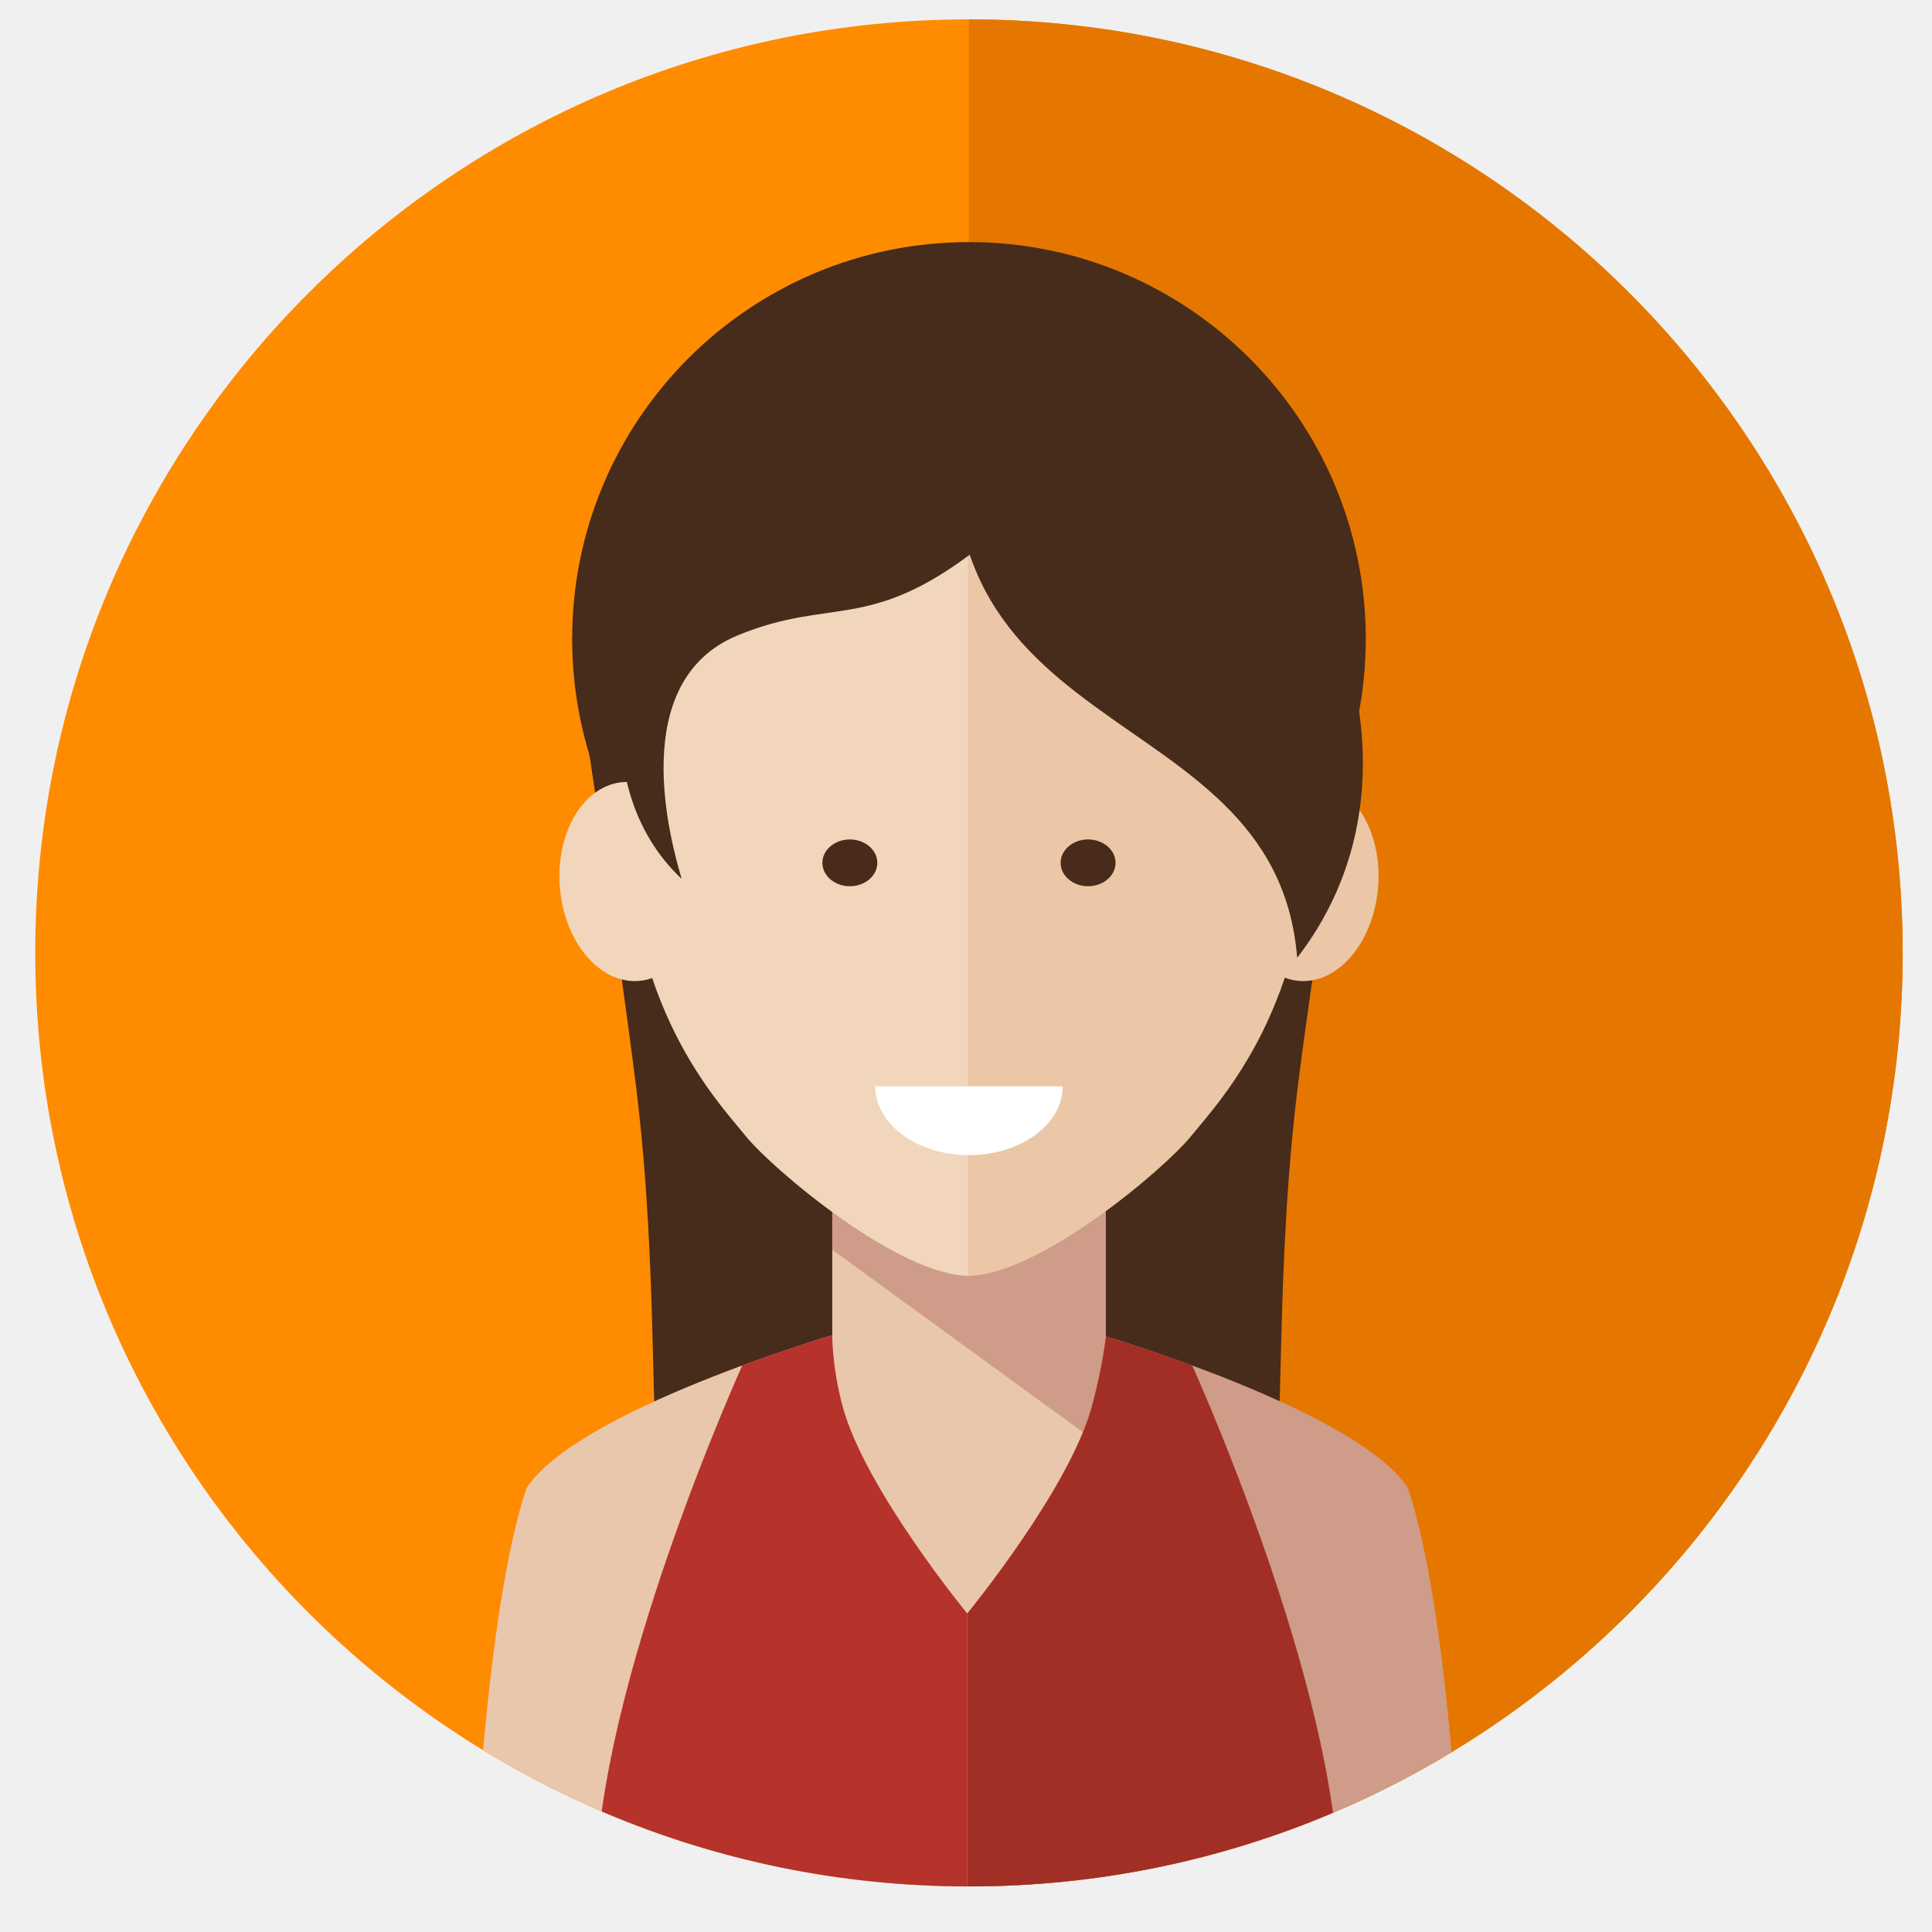
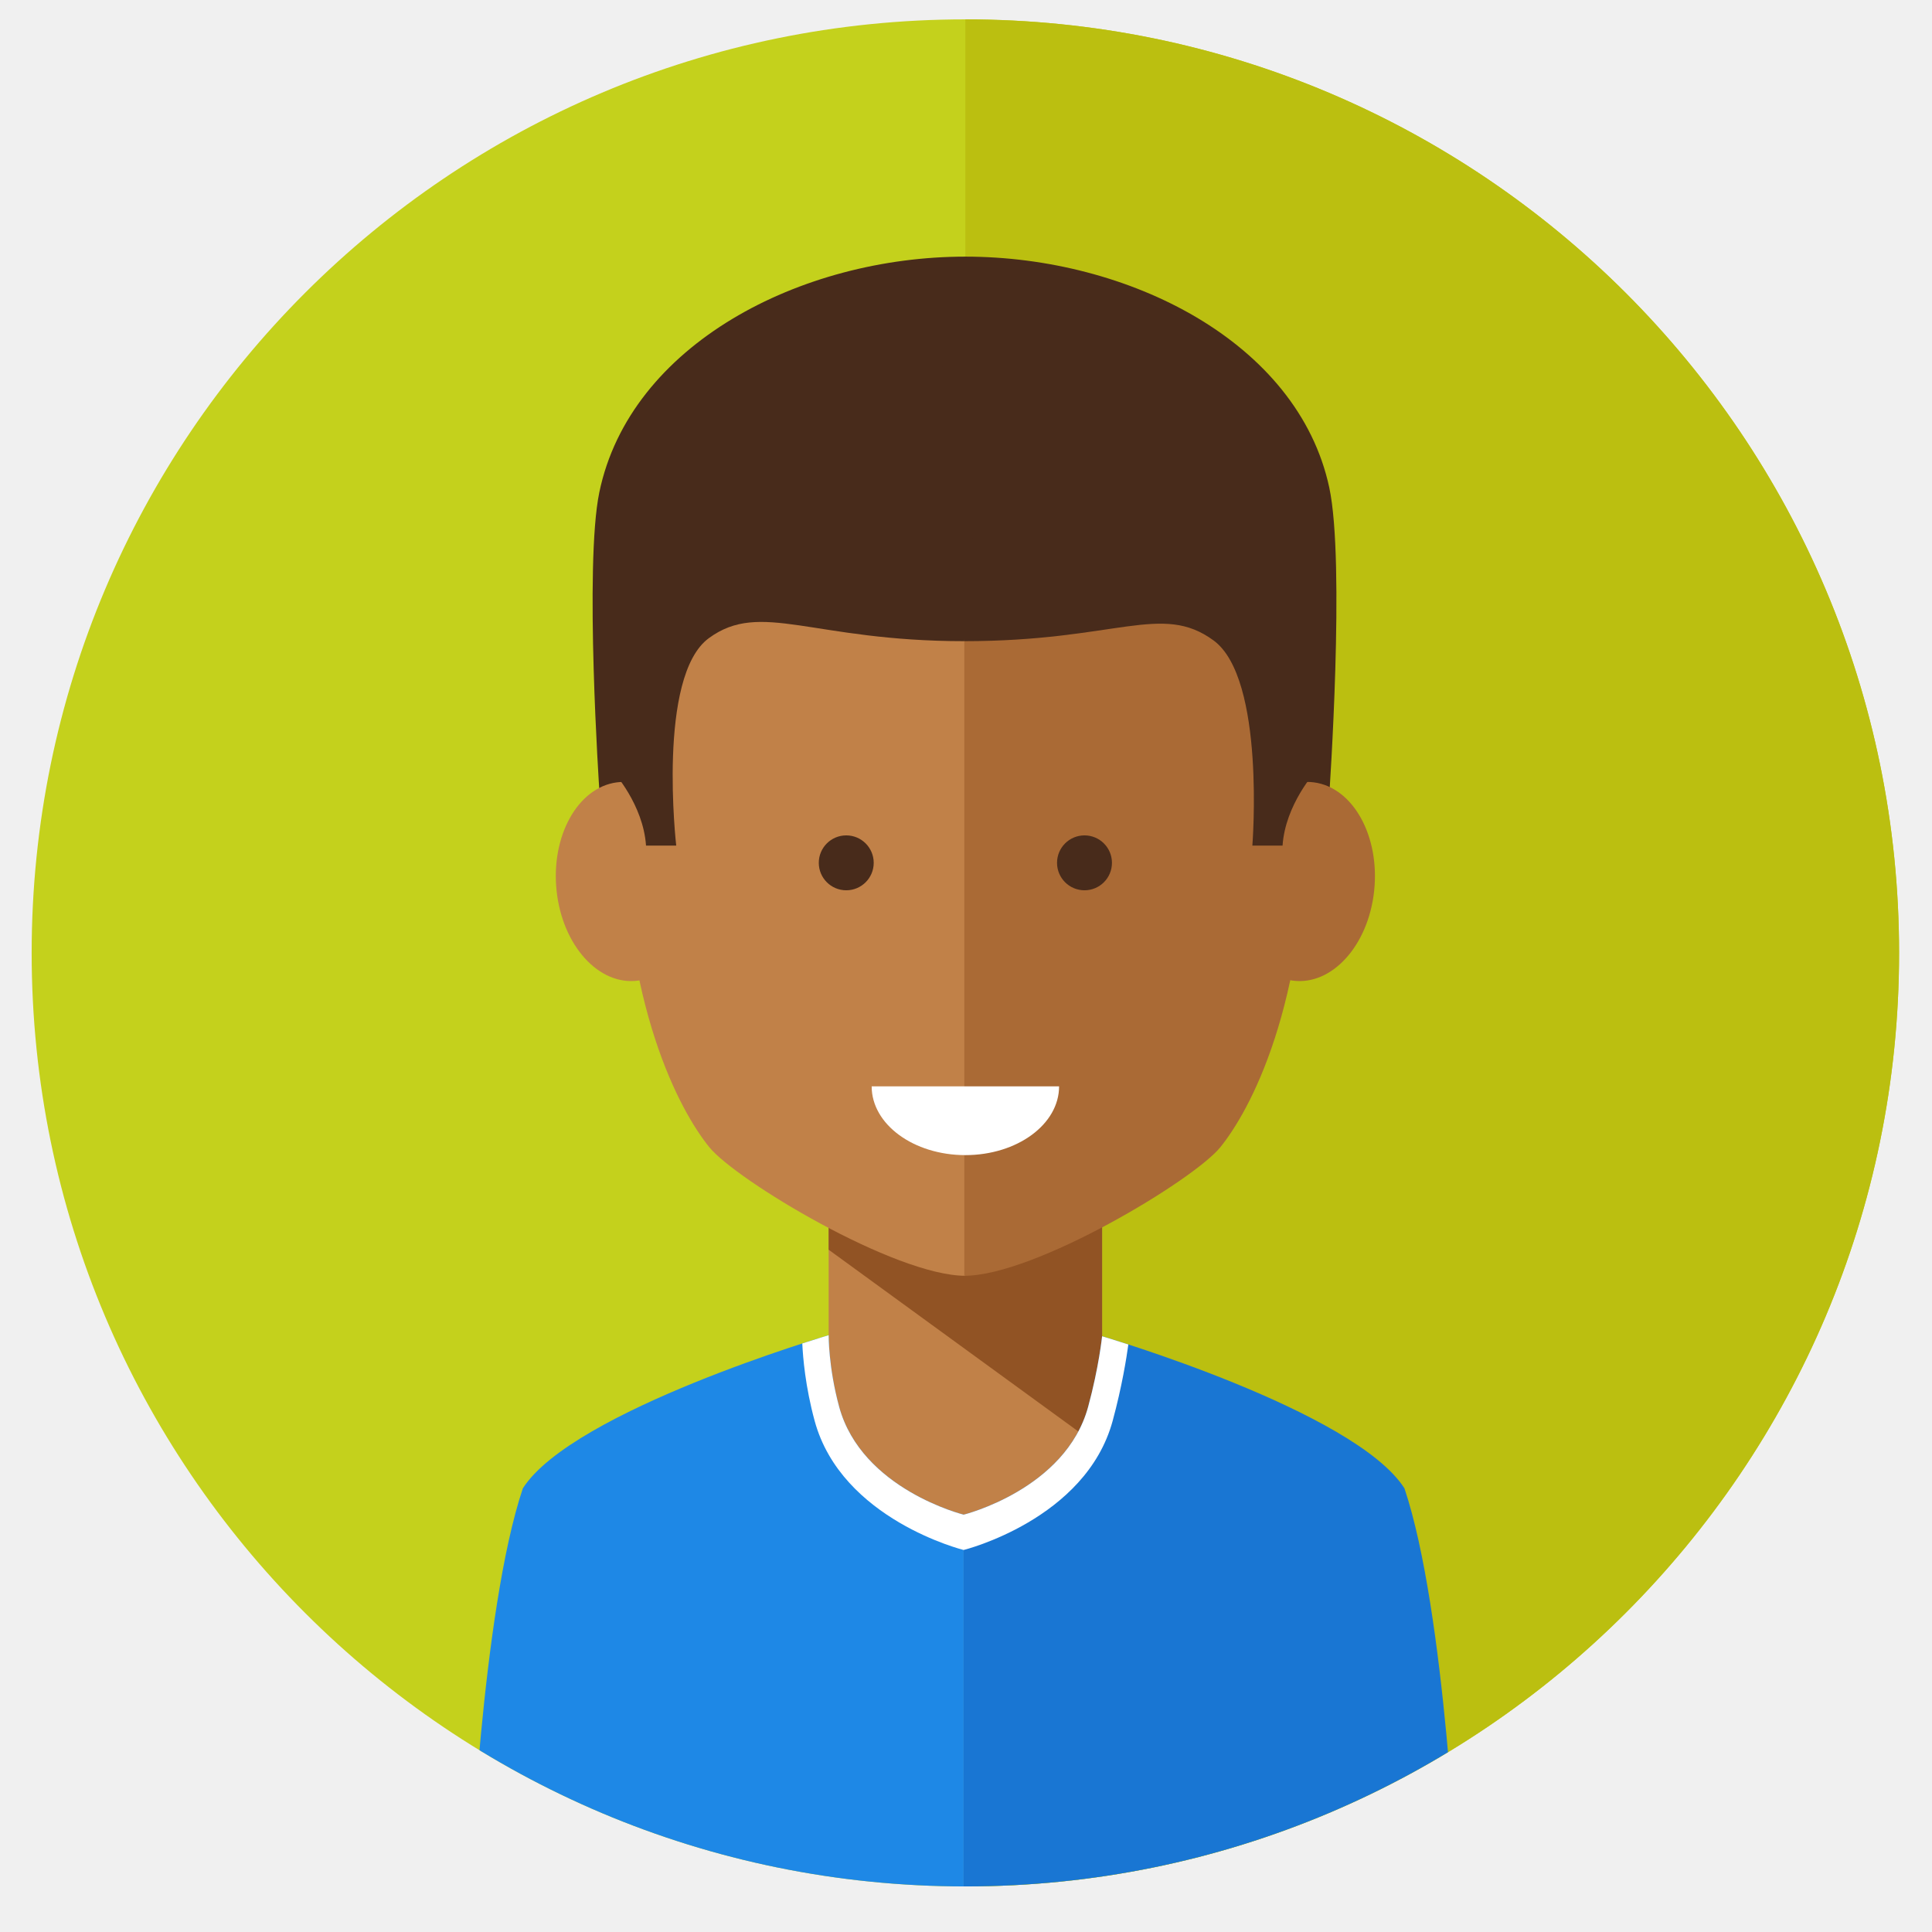
<svg xmlns="http://www.w3.org/2000/svg" xmlns:xlink="http://www.w3.org/1999/xlink" width="255px" height="255px" viewBox="0 0 255 255" version="1.1">
  <defs>
-     <path id="path-1" d="M246.956,123.888 C246.956,55.839 191.782,0.674 123.717,0.674 C55.657,0.674 0.481,55.839 0.481,123.888 C0.481,191.938 55.657,247.104 123.717,247.104 C191.782,247.104 246.956,191.938 246.956,123.888" />
+     <path id="path-1" d="M247.758,123.888 C247.758,55.839 192.584,0.674 124.521,0.674 C56.459,0.674 1.283,55.839 1.283,123.888 C1.283,191.937 56.459,247.103 124.521,247.103 C192.584,247.103 247.758,191.937 247.758,123.888" />
  </defs>
  <g id="Smartphone" stroke="none" stroke-width="1" fill="none" fill-rule="evenodd">
-     <g id="avatars_profile" transform="translate(-1245, 0)">
-       <g id="img_profile_avatar_05" transform="translate(1248, 1.881356)">
-         <path d="M248.131,123.89 C248.131,55.84 192.955,0.676 124.892,0.676 C56.83,0.676 1.653,55.84 1.653,123.89 C1.653,191.94 56.83,247.104 124.892,247.104 C192.955,247.104 248.131,191.94 248.131,123.89" id="Fill-154" fill="#FF8B00" />
-         <path d="M248.131,123.89 C248.131,55.84 192.955,0.676 124.892,0.676 L124.892,247.104 C192.955,247.104 248.131,191.94 248.131,123.89" id="Fill-155" fill="#E57700" />
-         <g id="Group-175" transform="translate(1.173066, 0)">
+     <g id="avatars_profile" transform="translate(-934, 0)">
+       <g id="img_profile_avatar_04" transform="translate(936, 1.881356)">
+         <path d="M248.656,123.89 C248.656,55.84 193.48,0.676 125.417,0.676 C57.355,0.676 2.179,55.84 2.179,123.89 C2.179,191.938 57.355,247.103 125.417,247.103 C193.48,247.103 248.656,191.938 248.656,123.89" id="Fill-46" fill="#C4D11C" />
+         <path d="M248.656,123.89 C248.656,55.84 193.48,0.676 125.417,0.676 L125.417,247.103 C193.48,247.103 248.656,191.938 248.656,123.89" id="Fill-47" fill="#BBBF10" />
+         <g id="Group-64" transform="translate(0.896244, 0)">
          <mask id="mask-2" fill="white">
            <use xlink:href="#path-1" />
          </mask>
-           <g id="Clip-157" />
-           <path d="M123.18,192.186 C123.18,192.186 160.095,198.728 163.776,192.369 C165.474,189.438 164.042,166.056 167.159,141.21 C169.696,120.988 176.09,82.434 176.09,82.434 L123.18,82.434 L123.18,192.186" id="Fill-156" fill="#472B1B" mask="url(#mask-2)" />
-           <path d="M123.719,192.186 C123.719,192.186 86.803,198.728 83.122,192.369 C81.424,189.438 82.858,166.056 79.739,141.21 C77.202,120.988 71.347,82.434 71.347,82.434 L123.719,82.434 L123.719,192.186" id="Fill-158" fill="#472B1B" mask="url(#mask-2)" />
-           <path d="M141.766,196.073 L123.491,247.323 L105.674,196.073 L105.674,156.506 L141.766,156.506 L141.766,196.073" id="Fill-159" fill="#E9C7AC" mask="url(#mask-2)" />
-           <path d="M141.766,189.341 L105.674,163.067 L105.674,156.506 L141.766,156.506 L141.766,189.341" id="Fill-160" fill="#CE9C88" mask="url(#mask-2)" />
-           <path d="M123.491,247.323 L123.491,198.037 C123.491,198.037 110.026,194.7 107.06,183.798 C105.633,178.557 105.674,174.35 105.674,174.35 C105.674,174.35 71.884,184.293 65.312,194.561 C59.844,210.837 58.343,247.323 58.343,247.323 L123.491,247.323" id="Fill-161" fill="#E9C7AC" mask="url(#mask-2)" />
-           <path d="M123.491,247.323 L123.491,211.083 C123.491,211.083 136.953,194.7 139.924,183.798 C141.349,178.557 141.309,174.35 141.309,174.35 C141.309,174.35 175.099,184.293 181.671,194.561 C187.14,210.837 188.64,247.323 188.64,247.323 L123.491,247.323" id="Fill-162" fill="#CE9C88" mask="url(#mask-2)" />
-           <path d="M123.491,247.323 L123.491,211.083 C123.491,211.083 136.953,194.7 139.924,183.798 C141.349,178.557 141.803,174.498 141.803,174.498 C141.803,174.498 146.733,175.948 153.173,178.317 C153.173,178.317 172.512,220.941 172.512,247.323 L123.491,247.323" id="Fill-163" fill="#A22F26" mask="url(#mask-2)" />
-           <path d="M123.491,247.323 L123.491,211.083 C123.491,211.083 110.029,194.7 107.058,183.798 C105.634,178.557 105.674,174.35 105.674,174.35 C105.674,174.35 100.25,175.948 93.809,178.317 C93.809,178.317 74.472,220.941 74.472,247.323 L123.491,247.323" id="Fill-164" fill="#B5332B" mask="url(#mask-2)" />
-           <path d="M176.09,82.434 C176.09,53.515 152.643,30.073 123.719,30.073 C94.797,30.073 71.347,53.515 71.347,82.434 C71.347,111.352 94.797,134.794 123.719,134.794 C152.643,134.794 176.09,111.352 176.09,82.434" id="Fill-165" fill="#472B1B" mask="url(#mask-2)" />
-           <path d="M123.719,50.049 C106.196,50.049 78.484,59.7 78.484,104.925 C78.484,131.036 90.438,143.348 94.267,148.081 C97.793,152.434 114.427,166.508 123.719,166.508 L123.719,50.049" id="Fill-166" fill="#F1D6BB" mask="url(#mask-2)" />
-           <path d="M69.766,115.708 C68.993,108.482 72.548,102.071 77.702,101.385 C82.861,100.701 87.666,106.002 88.439,113.228 C89.213,120.453 85.656,126.863 80.502,127.55 C75.345,128.234 70.54,122.933 69.766,115.708" id="Fill-167" fill="#F1D6BB" mask="url(#mask-2)" />
-           <path d="M123.577,50.049 C141.1,50.049 168.812,59.7 168.812,104.925 C168.812,131.036 156.857,143.348 153.027,148.081 C149.505,152.434 132.869,166.508 123.577,166.508 L123.577,50.049" id="Fill-168" fill="#EBC7A7" mask="url(#mask-2)" />
-           <path d="M177.672,115.708 C178.446,108.482 174.89,102.071 169.737,101.385 C164.578,100.701 159.773,106.002 158.999,113.228 C158.226,120.453 161.781,126.863 166.937,127.55 C172.094,128.234 176.899,122.933 177.672,115.708" id="Fill-169" fill="#EBC7A7" mask="url(#mask-2)" />
-           <path d="M123.719,150.58 C130.551,150.58 136.088,146.518 136.088,141.503 L111.351,141.503 C111.351,146.518 116.887,150.58 123.719,150.58" id="Fill-170" fill="#FFFFFF" mask="url(#mask-2)" />
-           <path d="M123.124,35.821 C122.285,35.714 121.408,35.64 120.467,35.631 C120.467,35.631 90.867,37.848 82.632,76.389 C78.677,79.354 72.461,101.608 85.804,114.123 C84.343,109.23 78.458,88.069 93.174,81.988 C105.494,76.897 110.434,81.611 124.602,70.742 C132.876,64.393 135.85,51.627 134.02,44.494 C130.729,35.631 122.328,35.963 123.124,35.821" id="Fill-171" fill="#472B1B" mask="url(#mask-2)" />
-           <path d="M123.372,45.069 C112.485,97.962 164.137,88.54 167.037,124.536 C192.41,91.678 157.31,40.371 123.372,45.069" id="Fill-172" fill="#472B1B" mask="url(#mask-2)" />
-           <path d="M143.066,112.003 C143.066,113.708 141.444,115.089 139.441,115.089 C137.439,115.089 135.817,113.708 135.817,112.003 C135.817,110.299 137.439,108.916 139.441,108.916 C141.444,108.916 143.066,110.299 143.066,112.003" id="Fill-173" fill="#482B1B" mask="url(#mask-2)" />
-           <path d="M111.621,112.003 C111.621,113.708 109.999,115.089 107.996,115.089 C105.994,115.089 104.372,113.708 104.372,112.003 C104.372,110.299 105.994,108.916 107.996,108.916 C109.999,108.916 111.621,110.299 111.621,112.003" id="Fill-174" fill="#482B1B" mask="url(#mask-2)" />
+           <g id="Clip-49" />
+           <path d="M142.567,196.071 L124.293,247.322 L106.475,196.071 L106.475,156.504 L142.567,156.504 L142.567,196.071" id="Fill-48" fill="#C18148" mask="url(#mask-2)" />
+           <path d="M142.567,189.339 L106.475,163.065 L106.475,156.504 L142.567,156.504 L142.567,189.339" id="Fill-50" fill="#915324" mask="url(#mask-2)" />
+           <path d="M124.293,247.322 L124.293,198.037 C124.293,198.037 110.828,194.7 107.861,183.796 C106.435,178.556 106.475,174.35 106.475,174.35 C106.475,174.35 72.687,184.292 66.113,194.559 C60.646,210.837 59.145,247.322 59.145,247.322 L124.293,247.322" id="Fill-51" fill="#1E88E6" mask="url(#mask-2)" />
+           <path d="M124.293,247.322 L124.293,198.037 C124.293,198.037 137.755,194.7 140.726,183.796 C142.151,178.556 142.567,174.487 142.567,174.487 C142.567,174.487 175.9,184.292 182.473,194.559 C187.942,210.837 189.442,247.322 189.442,247.322 L124.293,247.322" id="Fill-52" fill="#1976D3" mask="url(#mask-2)" />
+           <path d="M102.997,175.439 C103.078,177.244 103.393,181.12 104.628,185.656 C108.178,198.705 124.293,202.697 124.293,202.697 C124.293,202.697 140.406,198.705 143.961,185.656 C145.193,181.122 145.792,177.329 146.031,175.571 C143.887,174.877 142.567,174.487 142.567,174.487 C142.567,174.487 142.151,178.556 140.726,183.796 C137.755,194.7 124.293,198.037 124.293,198.037 C124.293,198.037 110.828,194.7 107.861,183.796 C106.435,178.556 106.475,174.35 106.475,174.35 C106.475,174.35 105.152,174.74 102.997,175.439" id="Fill-53" fill="#FFFFFF" mask="url(#mask-2)" />
+           <path d="M124.521,31.991 C102.781,31.991 80.257,43.592 76.208,63.094 C74.21,72.713 76.208,102.397 76.208,102.397 C84.137,120.667 102.781,133.498 124.521,133.498 C146.011,133.498 164.468,120.957 172.55,103.023 C172.55,103.023 174.678,72.378 172.55,62.466 C168.416,43.234 146.011,31.991 124.521,31.991" id="Fill-54" fill="#482B1B" mask="url(#mask-2)" />
+           <path d="M124.521,50.049 C106.999,50.049 79.286,59.699 79.286,104.925 C79.286,131.036 86.89,144.798 90.719,149.53 C94.246,153.884 115.228,166.507 124.521,166.507 L124.521,50.049" id="Fill-55" fill="#C18148" mask="url(#mask-2)" />
+           <path d="M70.569,115.708 C69.795,108.482 73.351,102.069 78.504,101.383 C83.663,100.699 88.468,106.002 89.242,113.228 C90.015,120.451 86.46,126.863 81.304,127.549 C76.147,128.234 71.342,122.932 70.569,115.708" id="Fill-56" fill="#C18148" mask="url(#mask-2)" />
+           <path d="M124.379,50.049 C141.902,50.049 169.614,59.699 169.614,104.925 C169.614,131.036 162.009,144.798 158.178,149.53 C154.657,153.884 133.671,166.507 124.379,166.507 L124.379,50.049" id="Fill-57" fill="#AA6A35" mask="url(#mask-2)" />
+           <path d="M178.474,115.708 C179.248,108.482 175.693,102.069 170.539,101.383 C165.38,100.699 160.575,106.002 159.802,113.228 C159.028,120.451 162.583,126.863 167.739,127.549 C172.896,128.234 177.701,122.932 178.474,115.708" id="Fill-58" fill="#AA6A35" mask="url(#mask-2)" />
+           <path d="M124.521,150.58 C131.353,150.58 136.89,146.517 136.89,141.503 L112.153,141.503 C112.153,146.517 117.69,150.58 124.521,150.58" id="Fill-59" fill="#FFFFFF" mask="url(#mask-2)" />
+           <path d="M143.868,112.002 C143.868,114.004 142.246,115.626 140.243,115.626 C138.241,115.626 136.619,114.004 136.619,112.002 C136.619,110.001 138.241,108.379 140.243,108.379 C142.246,108.379 143.868,110.001 143.868,112.002" id="Fill-60" fill="#482B1B" mask="url(#mask-2)" />
+           <path d="M112.423,112.002 C112.423,114.004 110.8,115.626 108.798,115.626 C106.796,115.626 105.173,114.004 105.173,112.002 C105.173,110.001 106.796,108.379 108.798,108.379 C110.8,108.379 112.423,110.001 112.423,112.002" id="Fill-61" fill="#482B1B" mask="url(#mask-2)" />
+           <path d="M170.736,99.945 C170.736,99.945 166.75,104.294 166.386,109.73 L162.4,109.73 C162.4,109.73 164.155,87.696 157.287,82.655 C150.419,77.612 144.458,82.745 124.379,82.745 L121.479,46.129 L159.138,51.565 L172.55,88.167 L170.736,99.945" id="Fill-62" fill="#482B1B" mask="url(#mask-2)" />
+           <path d="M78.02,99.945 C78.02,99.945 82.007,104.294 82.37,109.73 L86.357,109.73 C86.357,109.73 83.792,87.392 90.659,82.35 C97.527,77.307 104.299,82.745 124.379,82.745 L127.278,46.129 L89.619,51.565 L76.208,88.167 L78.02,99.945" id="Fill-63" fill="#482B1B" mask="url(#mask-2)" />
        </g>
      </g>
    </g>
  </g>
</svg>
